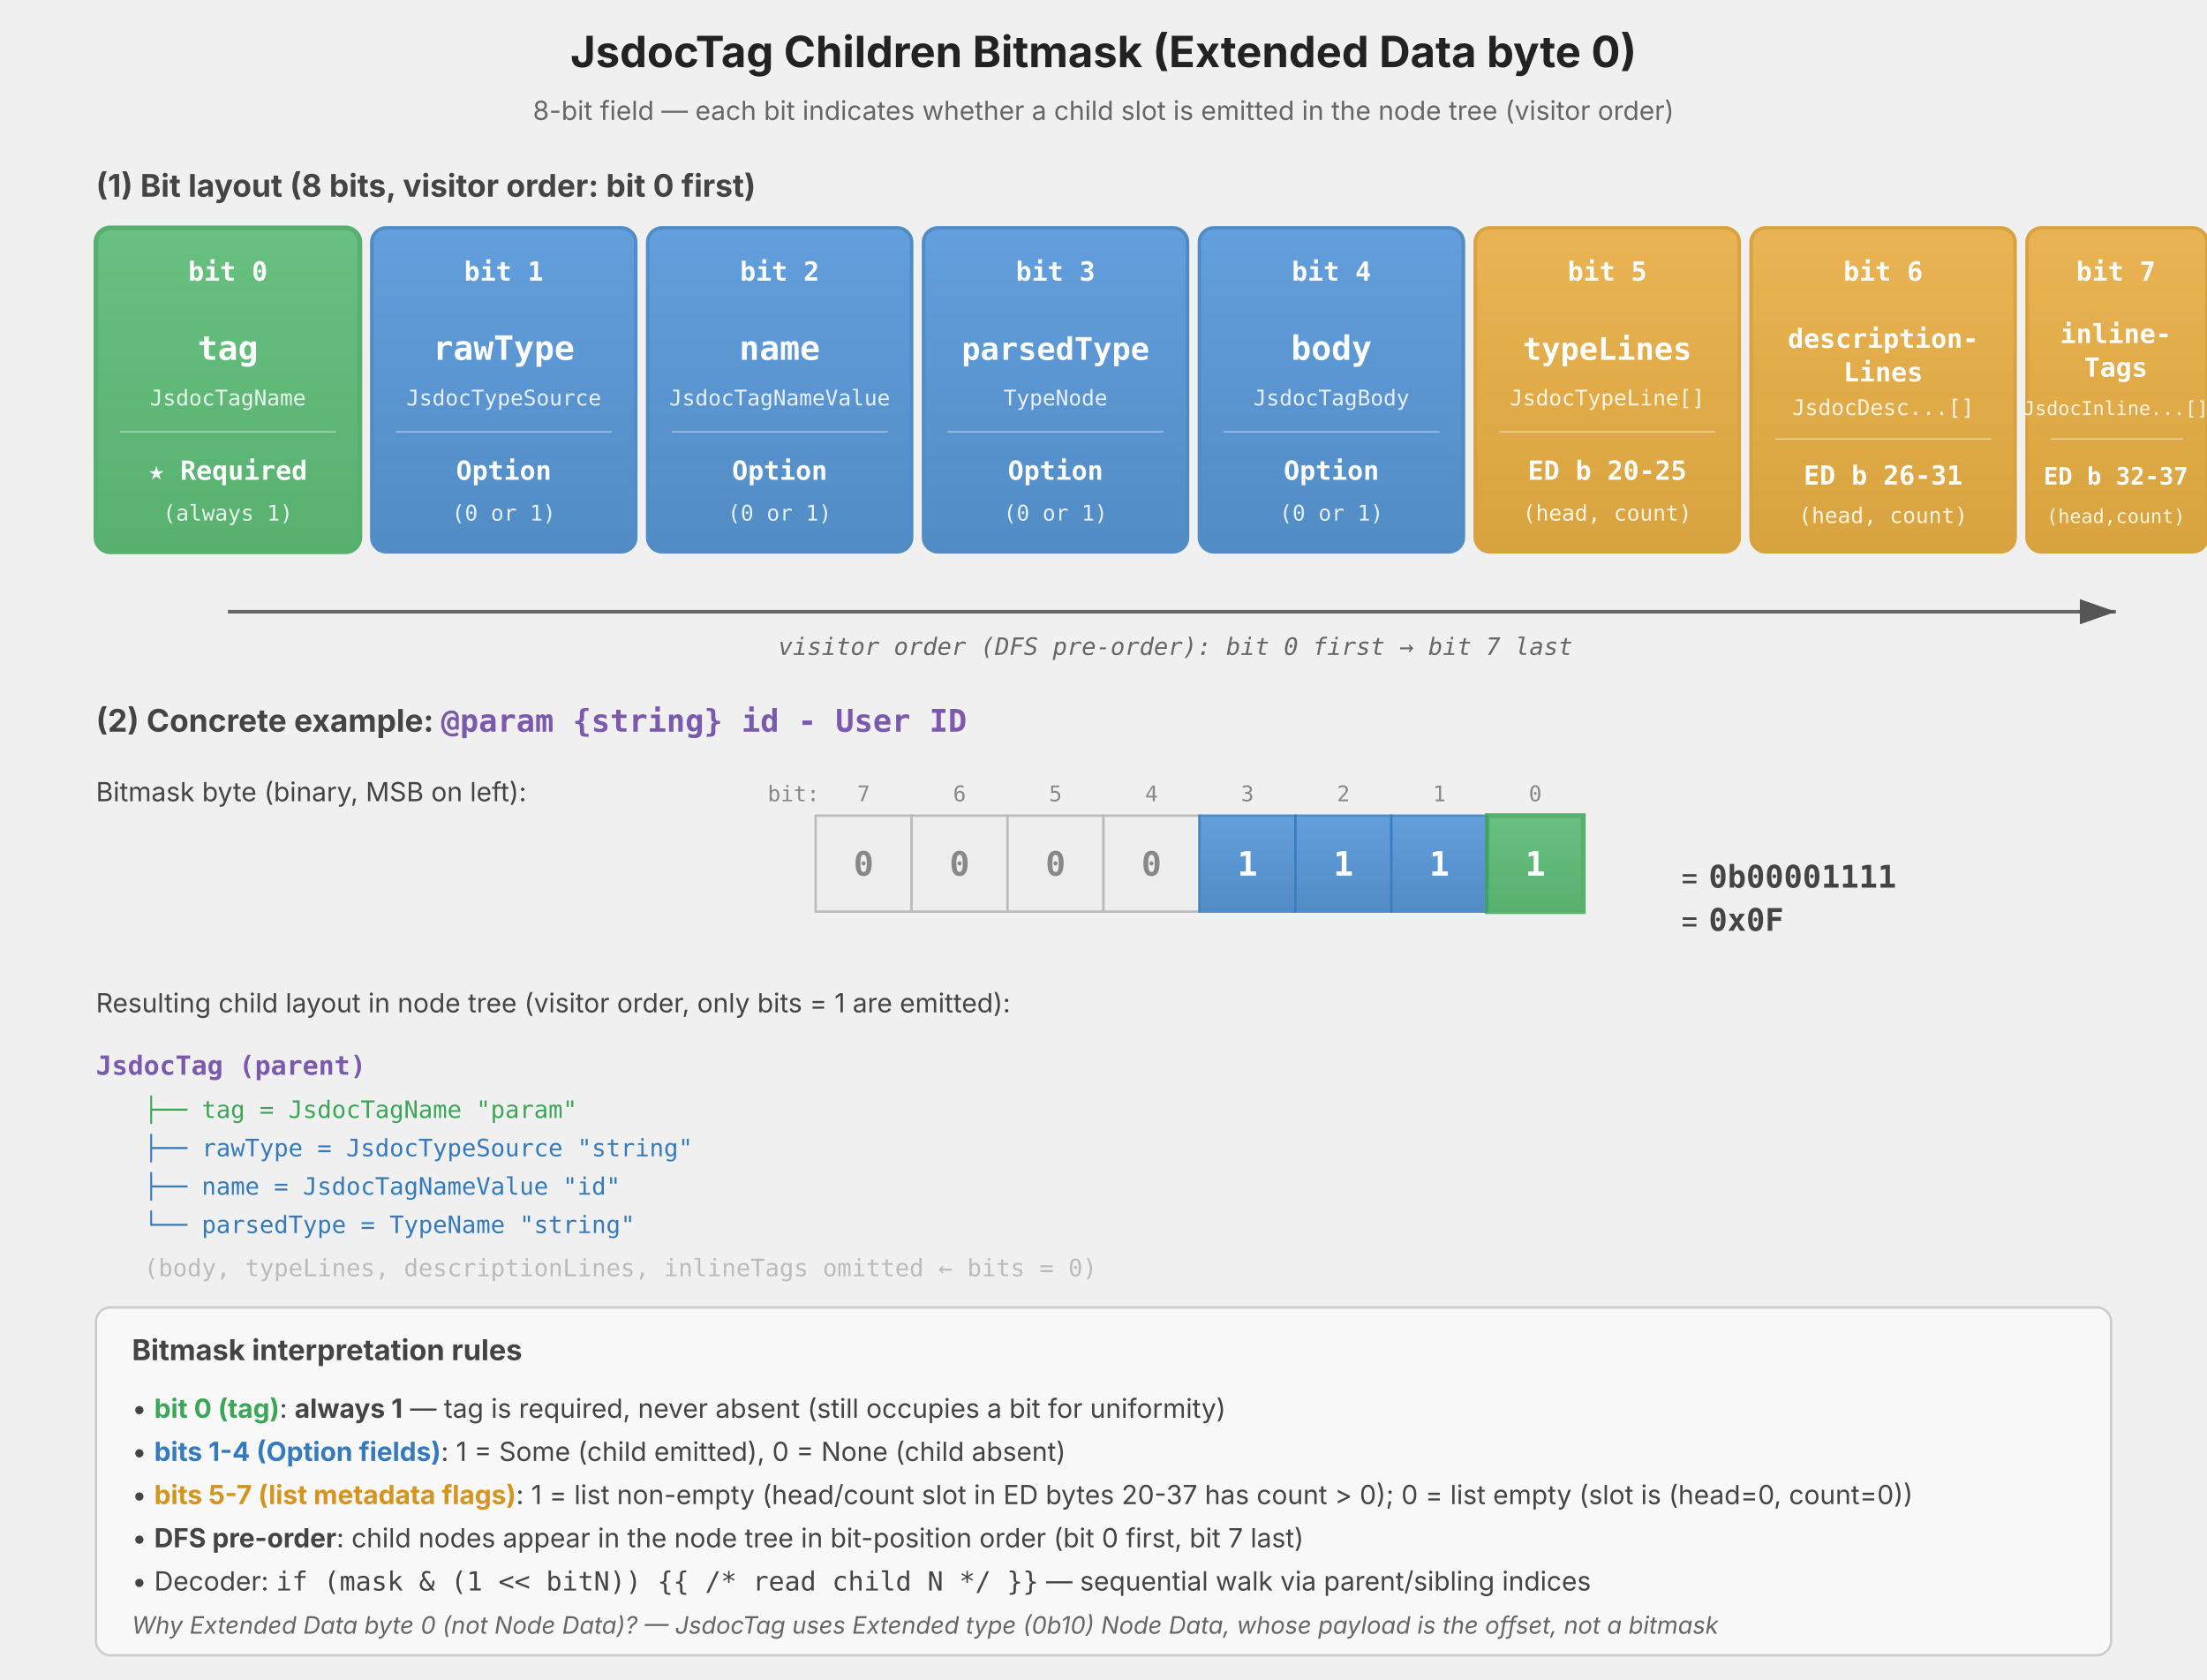
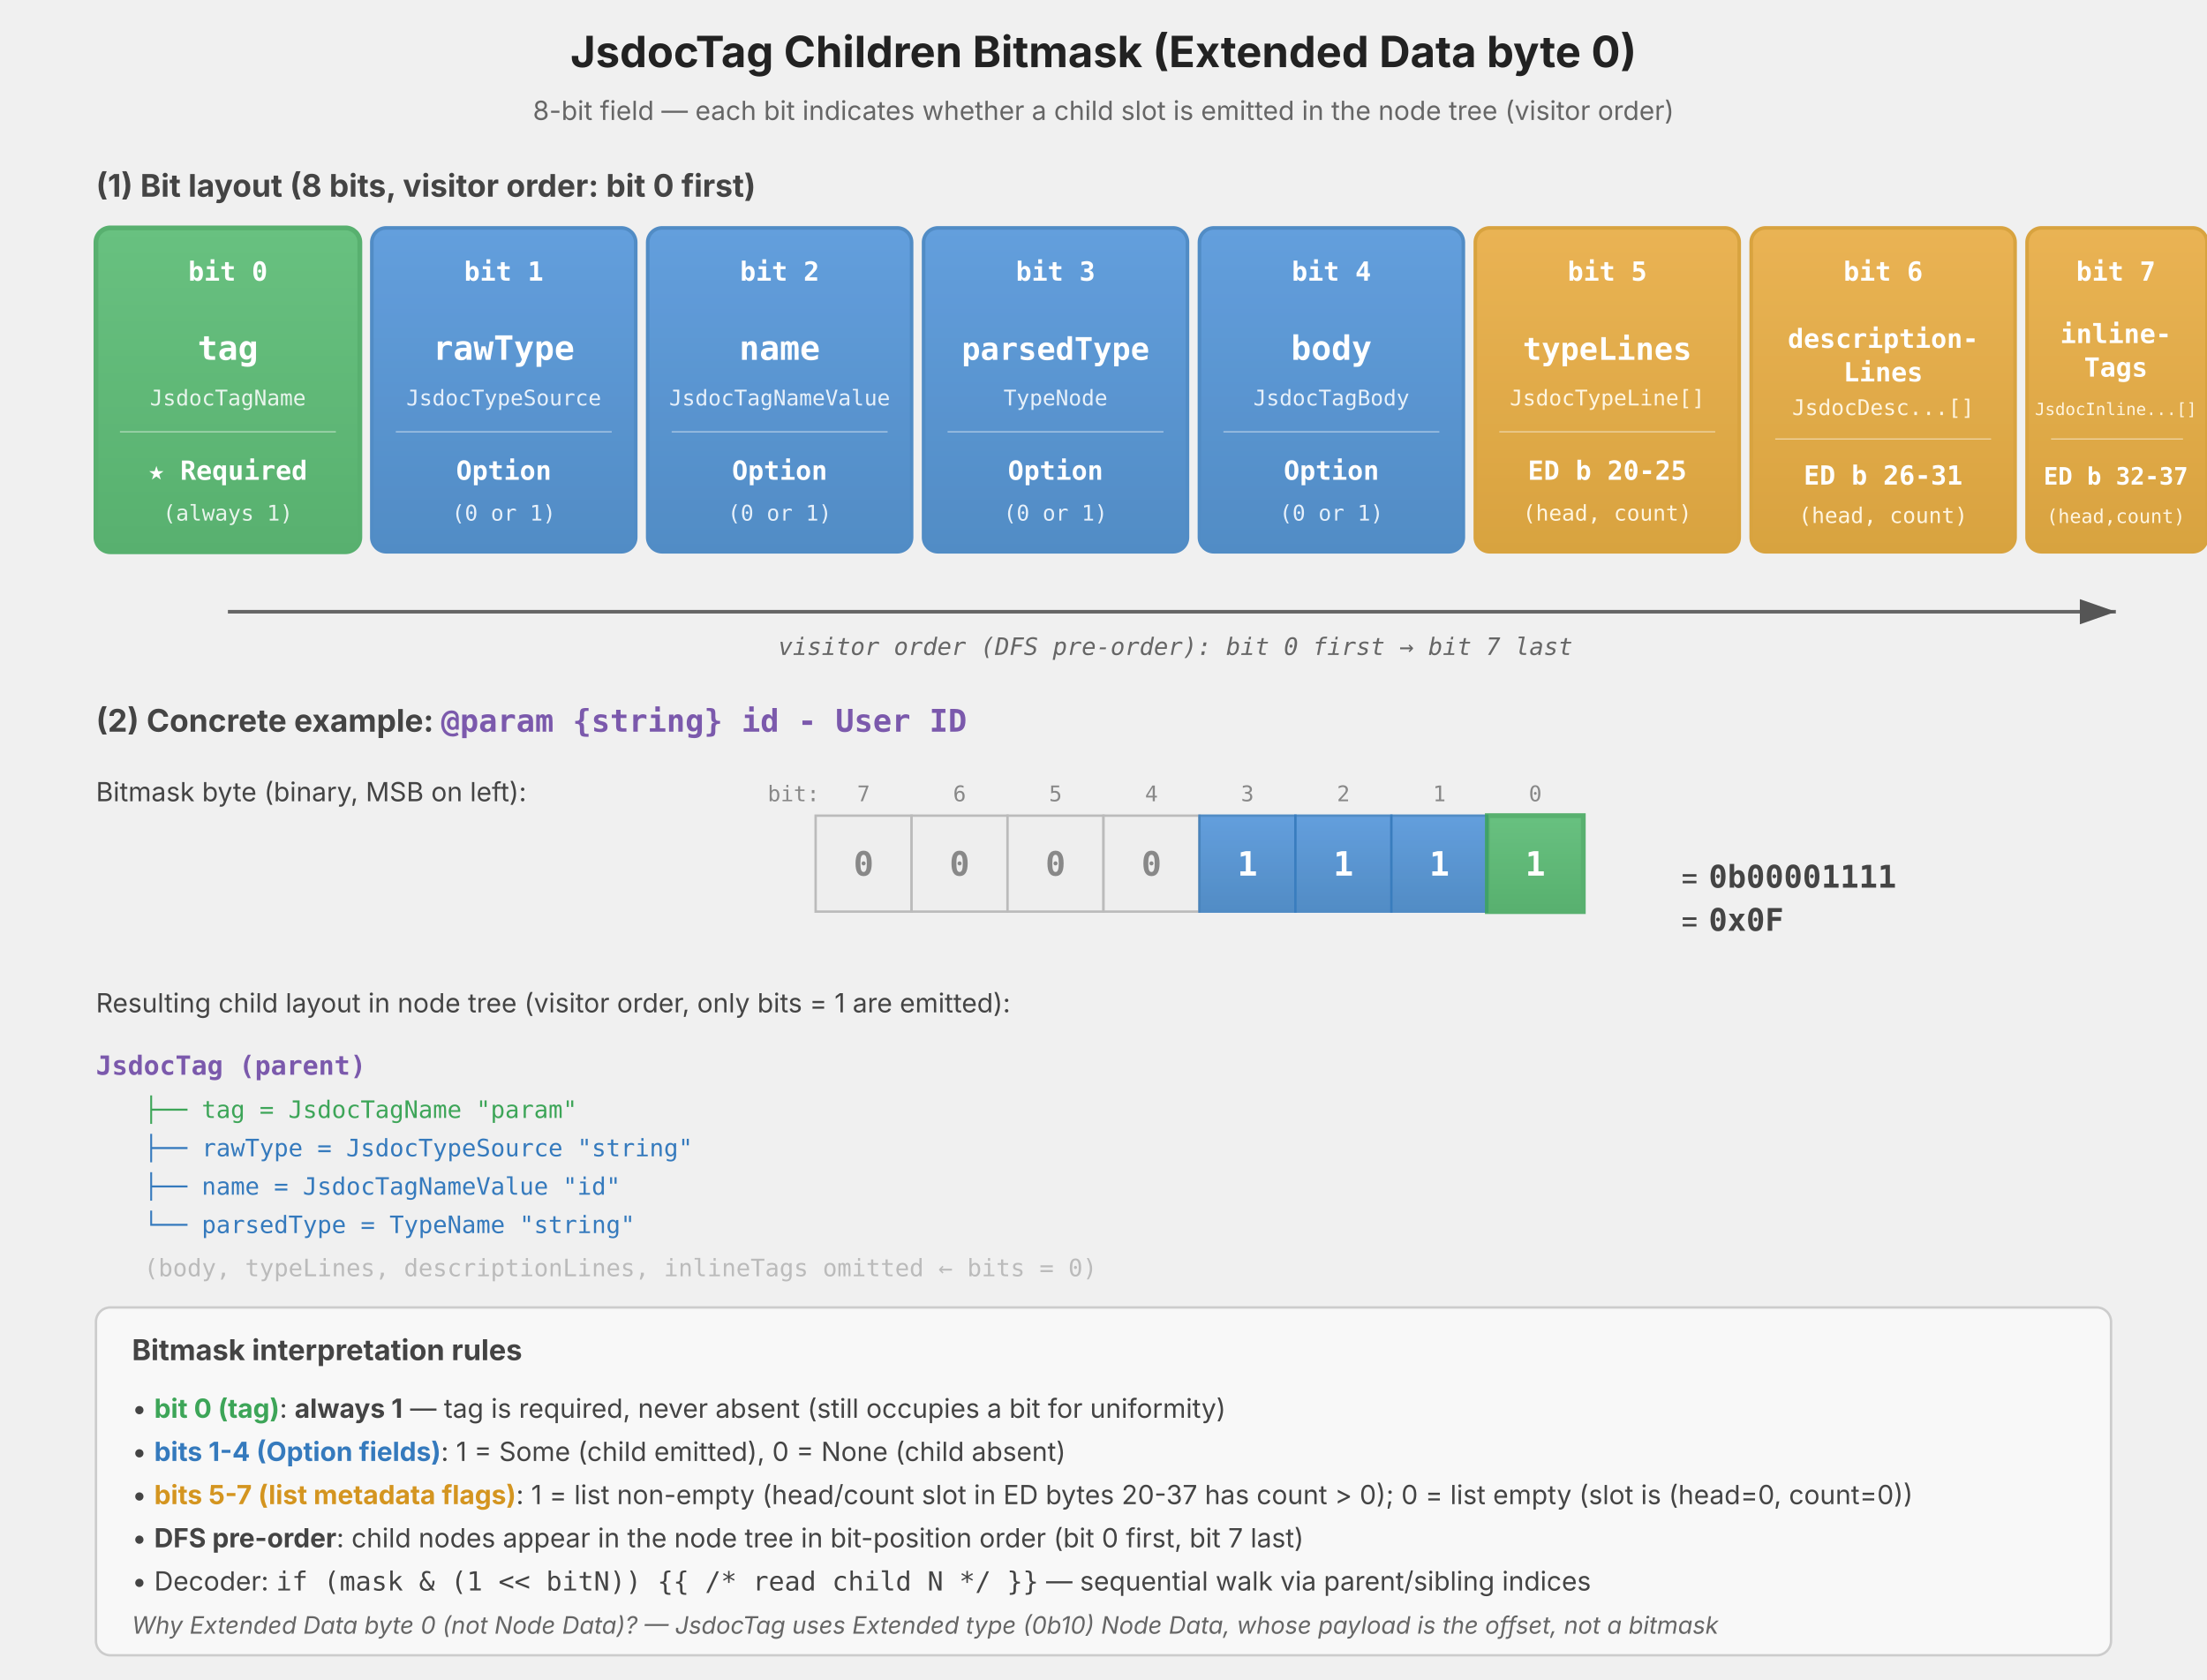
<svg xmlns="http://www.w3.org/2000/svg" viewBox="0 0 920 700" font-family="monospace" font-size="13">
  <defs>
    <linearGradient id="gReq" x1="0" y1="0" x2="0" y2="1">
      <stop offset="0%" stop-color="#50b86c" />
      <stop offset="100%" stop-color="#3da558" />
    </linearGradient>
    <linearGradient id="gOpt" x1="0" y1="0" x2="0" y2="1">
      <stop offset="0%" stop-color="#4a90d9" />
      <stop offset="100%" stop-color="#357abd" />
    </linearGradient>
    <linearGradient id="gNL" x1="0" y1="0" x2="0" y2="1">
      <stop offset="0%" stop-color="#e8a838" />
      <stop offset="100%" stop-color="#d49520" />
    </linearGradient>
    <marker id="ar" viewBox="0 0 10 7" refX="10" refY="3.5" markerWidth="10" markerHeight="7" orient="auto">
      <path d="M0,0 L10,3.5 L0,7 Z" fill="#555" />
    </marker>
  </defs>
  <text x="460" y="28" text-anchor="middle" font-size="18" font-weight="bold" fill="#222" font-family="-apple-system, system-ui, sans-serif">JsdocTag Children Bitmask (Extended Data byte 0)</text>
  <text x="460" y="50" text-anchor="middle" font-size="11" fill="#666" font-family="-apple-system, system-ui, sans-serif">8-bit field — each bit indicates whether a child slot is emitted in the node tree (visitor order)</text>
  <text x="40" y="82" font-size="13" font-weight="bold" fill="#444" font-family="-apple-system, system-ui, sans-serif">(1) Bit layout (8 bits, visitor order: bit 0 first)</text>
  <g transform="translate(40, 95)">
    <rect width="110" height="135" rx="6" fill="url(#gReq)" opacity="0.85" stroke="#3da558" stroke-width="2" />
    <text x="55" y="22" text-anchor="middle" font-size="11" fill="#fff" font-weight="bold">bit 0</text>
    <text x="55" y="55" text-anchor="middle" font-size="14" fill="#fff" font-weight="bold">tag</text>
    <text x="55" y="74" text-anchor="middle" font-size="9" fill="#e8f5ec">JsdocTagName</text>
    <line x1="10" y1="85" x2="100" y2="85" stroke="#fff" stroke-width="0.5" opacity="0.5" />
    <text x="55" y="105" text-anchor="middle" font-size="11" fill="#fff" font-weight="bold">★ Required</text>
    <text x="55" y="122" text-anchor="middle" font-size="9" fill="#e8f5ec">(always 1)</text>
    <rect x="115" width="110" height="135" rx="6" fill="url(#gOpt)" opacity="0.85" stroke="#357abd" stroke-width="1.5" />
    <text x="170" y="22" text-anchor="middle" font-size="11" fill="#fff" font-weight="bold">bit 1</text>
    <text x="170" y="55" text-anchor="middle" font-size="14" fill="#fff" font-weight="bold">rawType</text>
    <text x="170" y="74" text-anchor="middle" font-size="9" fill="#e6f0fa">JsdocTypeSource</text>
    <line x1="125" y1="85" x2="215" y2="85" stroke="#fff" stroke-width="0.5" opacity="0.5" />
    <text x="170" y="105" text-anchor="middle" font-size="11" fill="#fff" font-weight="bold">Option</text>
    <text x="170" y="122" text-anchor="middle" font-size="9" fill="#e6f0fa">(0 or 1)</text>
    <rect x="230" width="110" height="135" rx="6" fill="url(#gOpt)" opacity="0.85" stroke="#357abd" stroke-width="1.5" />
    <text x="285" y="22" text-anchor="middle" font-size="11" fill="#fff" font-weight="bold">bit 2</text>
    <text x="285" y="55" text-anchor="middle" font-size="14" fill="#fff" font-weight="bold">name</text>
    <text x="285" y="74" text-anchor="middle" font-size="9" fill="#e6f0fa">JsdocTagNameValue</text>
    <line x1="240" y1="85" x2="330" y2="85" stroke="#fff" stroke-width="0.5" opacity="0.5" />
    <text x="285" y="105" text-anchor="middle" font-size="11" fill="#fff" font-weight="bold">Option</text>
    <text x="285" y="122" text-anchor="middle" font-size="9" fill="#e6f0fa">(0 or 1)</text>
    <rect x="345" width="110" height="135" rx="6" fill="url(#gOpt)" opacity="0.85" stroke="#357abd" stroke-width="1.5" />
    <text x="400" y="22" text-anchor="middle" font-size="11" fill="#fff" font-weight="bold">bit 3</text>
    <text x="400" y="55" text-anchor="middle" font-size="13" fill="#fff" font-weight="bold">parsedType</text>
    <text x="400" y="74" text-anchor="middle" font-size="9" fill="#e6f0fa">TypeNode</text>
    <line x1="355" y1="85" x2="445" y2="85" stroke="#fff" stroke-width="0.5" opacity="0.5" />
    <text x="400" y="105" text-anchor="middle" font-size="11" fill="#fff" font-weight="bold">Option</text>
    <text x="400" y="122" text-anchor="middle" font-size="9" fill="#e6f0fa">(0 or 1)</text>
    <rect x="460" width="110" height="135" rx="6" fill="url(#gOpt)" opacity="0.85" stroke="#357abd" stroke-width="1.5" />
    <text x="515" y="22" text-anchor="middle" font-size="11" fill="#fff" font-weight="bold">bit 4</text>
    <text x="515" y="55" text-anchor="middle" font-size="14" fill="#fff" font-weight="bold">body</text>
    <text x="515" y="74" text-anchor="middle" font-size="9" fill="#e6f0fa">JsdocTagBody</text>
    <line x1="470" y1="85" x2="560" y2="85" stroke="#fff" stroke-width="0.5" opacity="0.5" />
    <text x="515" y="105" text-anchor="middle" font-size="11" fill="#fff" font-weight="bold">Option</text>
    <text x="515" y="122" text-anchor="middle" font-size="9" fill="#e6f0fa">(0 or 1)</text>
    <rect x="575" width="110" height="135" rx="6" fill="url(#gNL)" opacity="0.85" stroke="#d49520" stroke-width="1.5" />
    <text x="630" y="22" text-anchor="middle" font-size="11" fill="#fff" font-weight="bold">bit 5</text>
    <text x="630" y="55" text-anchor="middle" font-size="13" fill="#fff" font-weight="bold">typeLines</text>
    <text x="630" y="74" text-anchor="middle" font-size="9" fill="#fff5e0">JsdocTypeLine[]</text>
    <line x1="585" y1="85" x2="675" y2="85" stroke="#fff" stroke-width="0.5" opacity="0.5" />
    <text x="630" y="105" text-anchor="middle" font-size="11" fill="#fff" font-weight="bold">ED b 20-25</text>
    <text x="630" y="122" text-anchor="middle" font-size="9" fill="#fff5e0">(head, count)</text>
    <rect x="690" width="110" height="135" rx="6" fill="url(#gNL)" opacity="0.85" stroke="#d49520" stroke-width="1.5" />
    <text x="745" y="22" text-anchor="middle" font-size="11" fill="#fff" font-weight="bold">bit 6</text>
    <text x="745" y="50" text-anchor="middle" font-size="11" fill="#fff" font-weight="bold">description-</text>
    <text x="745" y="64" text-anchor="middle" font-size="11" fill="#fff" font-weight="bold">Lines</text>
    <text x="745" y="78" text-anchor="middle" font-size="9" fill="#fff5e0">JsdocDesc...[]</text>
    <line x1="700" y1="88" x2="790" y2="88" stroke="#fff" stroke-width="0.5" opacity="0.5" />
    <text x="745" y="107" text-anchor="middle" font-size="11" fill="#fff" font-weight="bold">ED b 26-31</text>
    <text x="745" y="123" text-anchor="middle" font-size="9" fill="#fff5e0">(head, count)</text>
    <rect x="805" width="75" height="135" rx="6" fill="url(#gNL)" opacity="0.85" stroke="#d49520" stroke-width="1.5" />
    <text x="842" y="22" text-anchor="middle" font-size="11" fill="#fff" font-weight="bold">bit 7</text>
    <text x="842" y="48" text-anchor="middle" font-size="11" fill="#fff" font-weight="bold">inline-</text>
    <text x="842" y="62" text-anchor="middle" font-size="11" fill="#fff" font-weight="bold">Tags</text>
-     <text x="842" y="78" text-anchor="middle" font-size="8" fill="#fff5e0">JsdocInline...[]</text>
+     <text x="842" y="78" text-anchor="middle" font-size="7" fill="#fff5e0">JsdocInline...[]</text>
    <line x1="815" y1="88" x2="870" y2="88" stroke="#fff" stroke-width="0.5" opacity="0.5" />
    <text x="842" y="107" text-anchor="middle" font-size="10" fill="#fff" font-weight="bold">ED b 32-37</text>
    <text x="842" y="123" text-anchor="middle" font-size="8" fill="#fff5e0">(head,count)</text>
  </g>
  <g transform="translate(40, 245)">
    <line x1="55" y1="10" x2="842" y2="10" stroke="#666" stroke-width="1.5" marker-end="url(#ar)" />
    <text x="450" y="28" text-anchor="middle" fill="#666" font-size="10" font-style="italic">visitor order (DFS pre-order): bit 0 first → bit 7 last</text>
  </g>
  <text x="40" y="305" font-size="13" font-weight="bold" fill="#444" font-family="-apple-system, system-ui, sans-serif">(2) Concrete example: <tspan font-family="monospace" fill="#7b59ac">@param {string} id - User ID</tspan>
  </text>
  <g transform="translate(40, 320)">
    <text x="0" y="14" font-size="11" fill="#444" font-family="-apple-system, system-ui, sans-serif">Bitmask byte (binary, MSB on left):</text>
    <g transform="translate(280, 0)">
      <text x="0" y="14" font-size="9" fill="#888">bit:</text>
      <text x="40" y="14" text-anchor="middle" font-size="9" fill="#888">7</text>
      <text x="80" y="14" text-anchor="middle" font-size="9" fill="#888">6</text>
      <text x="120" y="14" text-anchor="middle" font-size="9" fill="#888">5</text>
      <text x="160" y="14" text-anchor="middle" font-size="9" fill="#888">4</text>
      <text x="200" y="14" text-anchor="middle" font-size="9" fill="#888">3</text>
      <text x="240" y="14" text-anchor="middle" font-size="9" fill="#888">2</text>
      <text x="280" y="14" text-anchor="middle" font-size="9" fill="#888">1</text>
      <text x="320" y="14" text-anchor="middle" font-size="9" fill="#888">0</text>
      <rect x="20" y="20" width="40" height="40" fill="#eee" stroke="#bbb" />
      <text x="40" y="45" text-anchor="middle" font-size="14" fill="#888" font-weight="bold">0</text>
      <rect x="60" y="20" width="40" height="40" fill="#eee" stroke="#bbb" />
      <text x="80" y="45" text-anchor="middle" font-size="14" fill="#888" font-weight="bold">0</text>
      <rect x="100" y="20" width="40" height="40" fill="#eee" stroke="#bbb" />
      <text x="120" y="45" text-anchor="middle" font-size="14" fill="#888" font-weight="bold">0</text>
      <rect x="140" y="20" width="40" height="40" fill="#eee" stroke="#bbb" />
      <text x="160" y="45" text-anchor="middle" font-size="14" fill="#888" font-weight="bold">0</text>
      <rect x="180" y="20" width="40" height="40" fill="url(#gOpt)" opacity="0.85" stroke="#357abd" />
      <text x="200" y="45" text-anchor="middle" font-size="14" fill="#fff" font-weight="bold">1</text>
      <rect x="220" y="20" width="40" height="40" fill="url(#gOpt)" opacity="0.85" stroke="#357abd" />
      <text x="240" y="45" text-anchor="middle" font-size="14" fill="#fff" font-weight="bold">1</text>
      <rect x="260" y="20" width="40" height="40" fill="url(#gOpt)" opacity="0.85" stroke="#357abd" />
      <text x="280" y="45" text-anchor="middle" font-size="14" fill="#fff" font-weight="bold">1</text>
      <rect x="300" y="20" width="40" height="40" fill="url(#gReq)" opacity="0.85" stroke="#3da558" stroke-width="2" />
      <text x="320" y="45" text-anchor="middle" font-size="14" fill="#fff" font-weight="bold">1</text>
    </g>
    <text x="660" y="50" font-size="13" fill="#444" font-family="-apple-system, system-ui, sans-serif">= <tspan font-family="monospace" font-weight="bold">0b00001111</tspan>
    </text>
    <text x="660" y="68" font-size="13" fill="#444" font-family="-apple-system, system-ui, sans-serif">= <tspan font-family="monospace" font-weight="bold">0x0F</tspan>
    </text>
  </g>
  <g transform="translate(40, 408)">
    <text x="0" y="14" font-size="11" fill="#444" font-family="-apple-system, system-ui, sans-serif">Resulting child layout in node tree (visitor order, only bits = 1 are emitted):</text>
    <text x="0" y="40" font-size="11" fill="#7b59ac" font-family="monospace" font-weight="bold">JsdocTag (parent)</text>
    <text x="20" y="58" font-size="10" font-family="monospace" fill="#3da558">├── tag = JsdocTagName "param"</text>
    <text x="20" y="74" font-size="10" font-family="monospace" fill="#357abd">├── rawType = JsdocTypeSource "string"</text>
    <text x="20" y="90" font-size="10" font-family="monospace" fill="#357abd">├── name = JsdocTagNameValue "id"</text>
    <text x="20" y="106" font-size="10" font-family="monospace" fill="#357abd">└── parsedType = TypeName "string"</text>
    <text x="20" y="124" font-size="10" font-family="monospace" fill="#bbb">    (body, typeLines, descriptionLines, inlineTags omitted ← bits = 0)</text>
  </g>
  <g transform="translate(40, 545)">
    <rect width="840" height="145" rx="6" fill="#f8f8f8" stroke="#ccc" stroke-width="1" />
    <text x="15" y="22" font-size="12" font-weight="bold" fill="#444" font-family="-apple-system, system-ui, sans-serif">Bitmask interpretation rules</text>
    <text x="15" y="46" font-size="11" fill="#444" font-family="-apple-system, system-ui, sans-serif">• <tspan fill="#3da558" font-weight="bold">bit 0 (tag)</tspan>: <tspan font-weight="bold">always 1</tspan> — tag is required, never absent (still occupies a bit for uniformity)</text>
    <text x="15" y="64" font-size="11" fill="#444" font-family="-apple-system, system-ui, sans-serif">• <tspan fill="#357abd" font-weight="bold">bits 1-4 (Option fields)</tspan>: 1 = Some (child emitted), 0 = None (child absent)</text>
    <text x="15" y="82" font-size="11" fill="#444" font-family="-apple-system, system-ui, sans-serif">• <tspan fill="#d49520" font-weight="bold">bits 5-7 (list metadata flags)</tspan>: 1 = list non-empty (head/count slot in ED bytes 20-37 has count &gt; 0); 0 = list empty (slot is (head=0, count=0))</text>
    <text x="15" y="100" font-size="11" fill="#444" font-family="-apple-system, system-ui, sans-serif">• <tspan font-weight="bold">DFS pre-order</tspan>: child nodes appear in the node tree in bit-position order (bit 0 first, bit 7 last)</text>
    <text x="15" y="118" font-size="11" fill="#444" font-family="-apple-system, system-ui, sans-serif">• Decoder: <tspan font-family="monospace">if (mask &amp; (1 &lt;&lt; bitN)) {{ /* read child N */ }}</tspan> — sequential walk via parent/sibling indices</text>
    <text x="15" y="136" font-size="10" fill="#666" font-family="-apple-system, system-ui, sans-serif" font-style="italic">Why Extended Data byte 0 (not Node Data)? — JsdocTag uses Extended type (0b10) Node Data, whose payload is the offset, not a bitmask</text>
  </g>
</svg>
